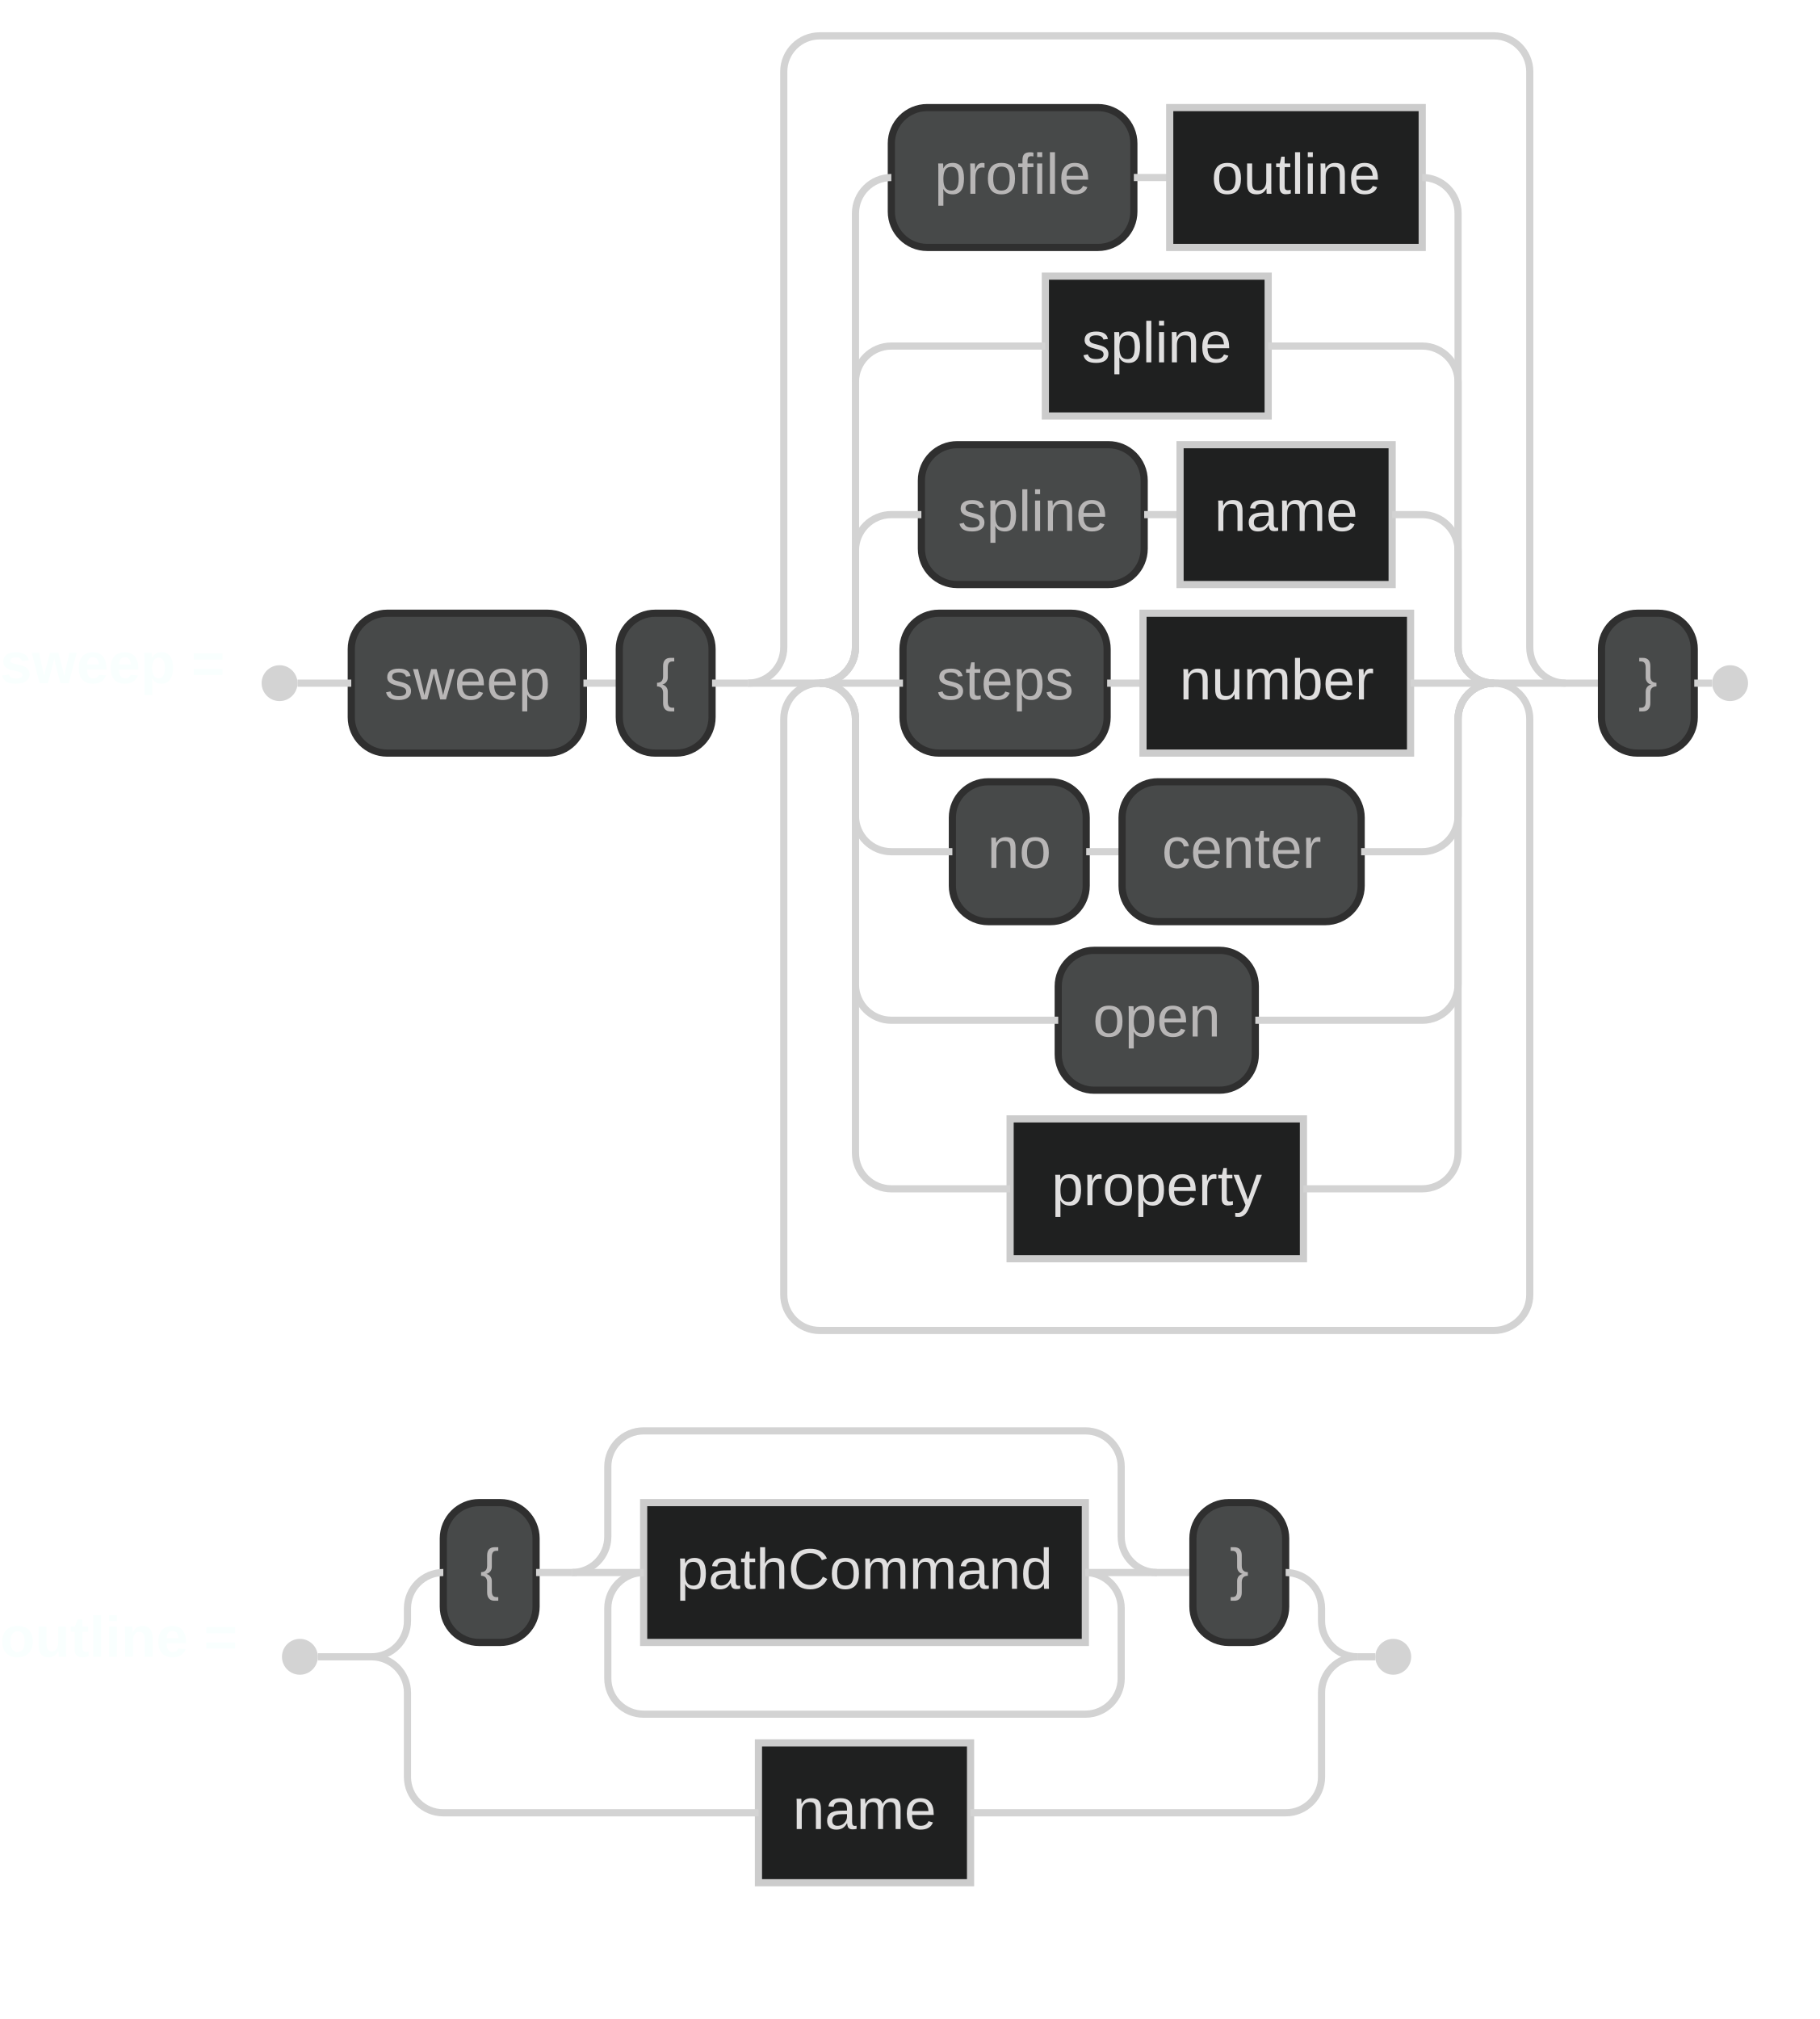
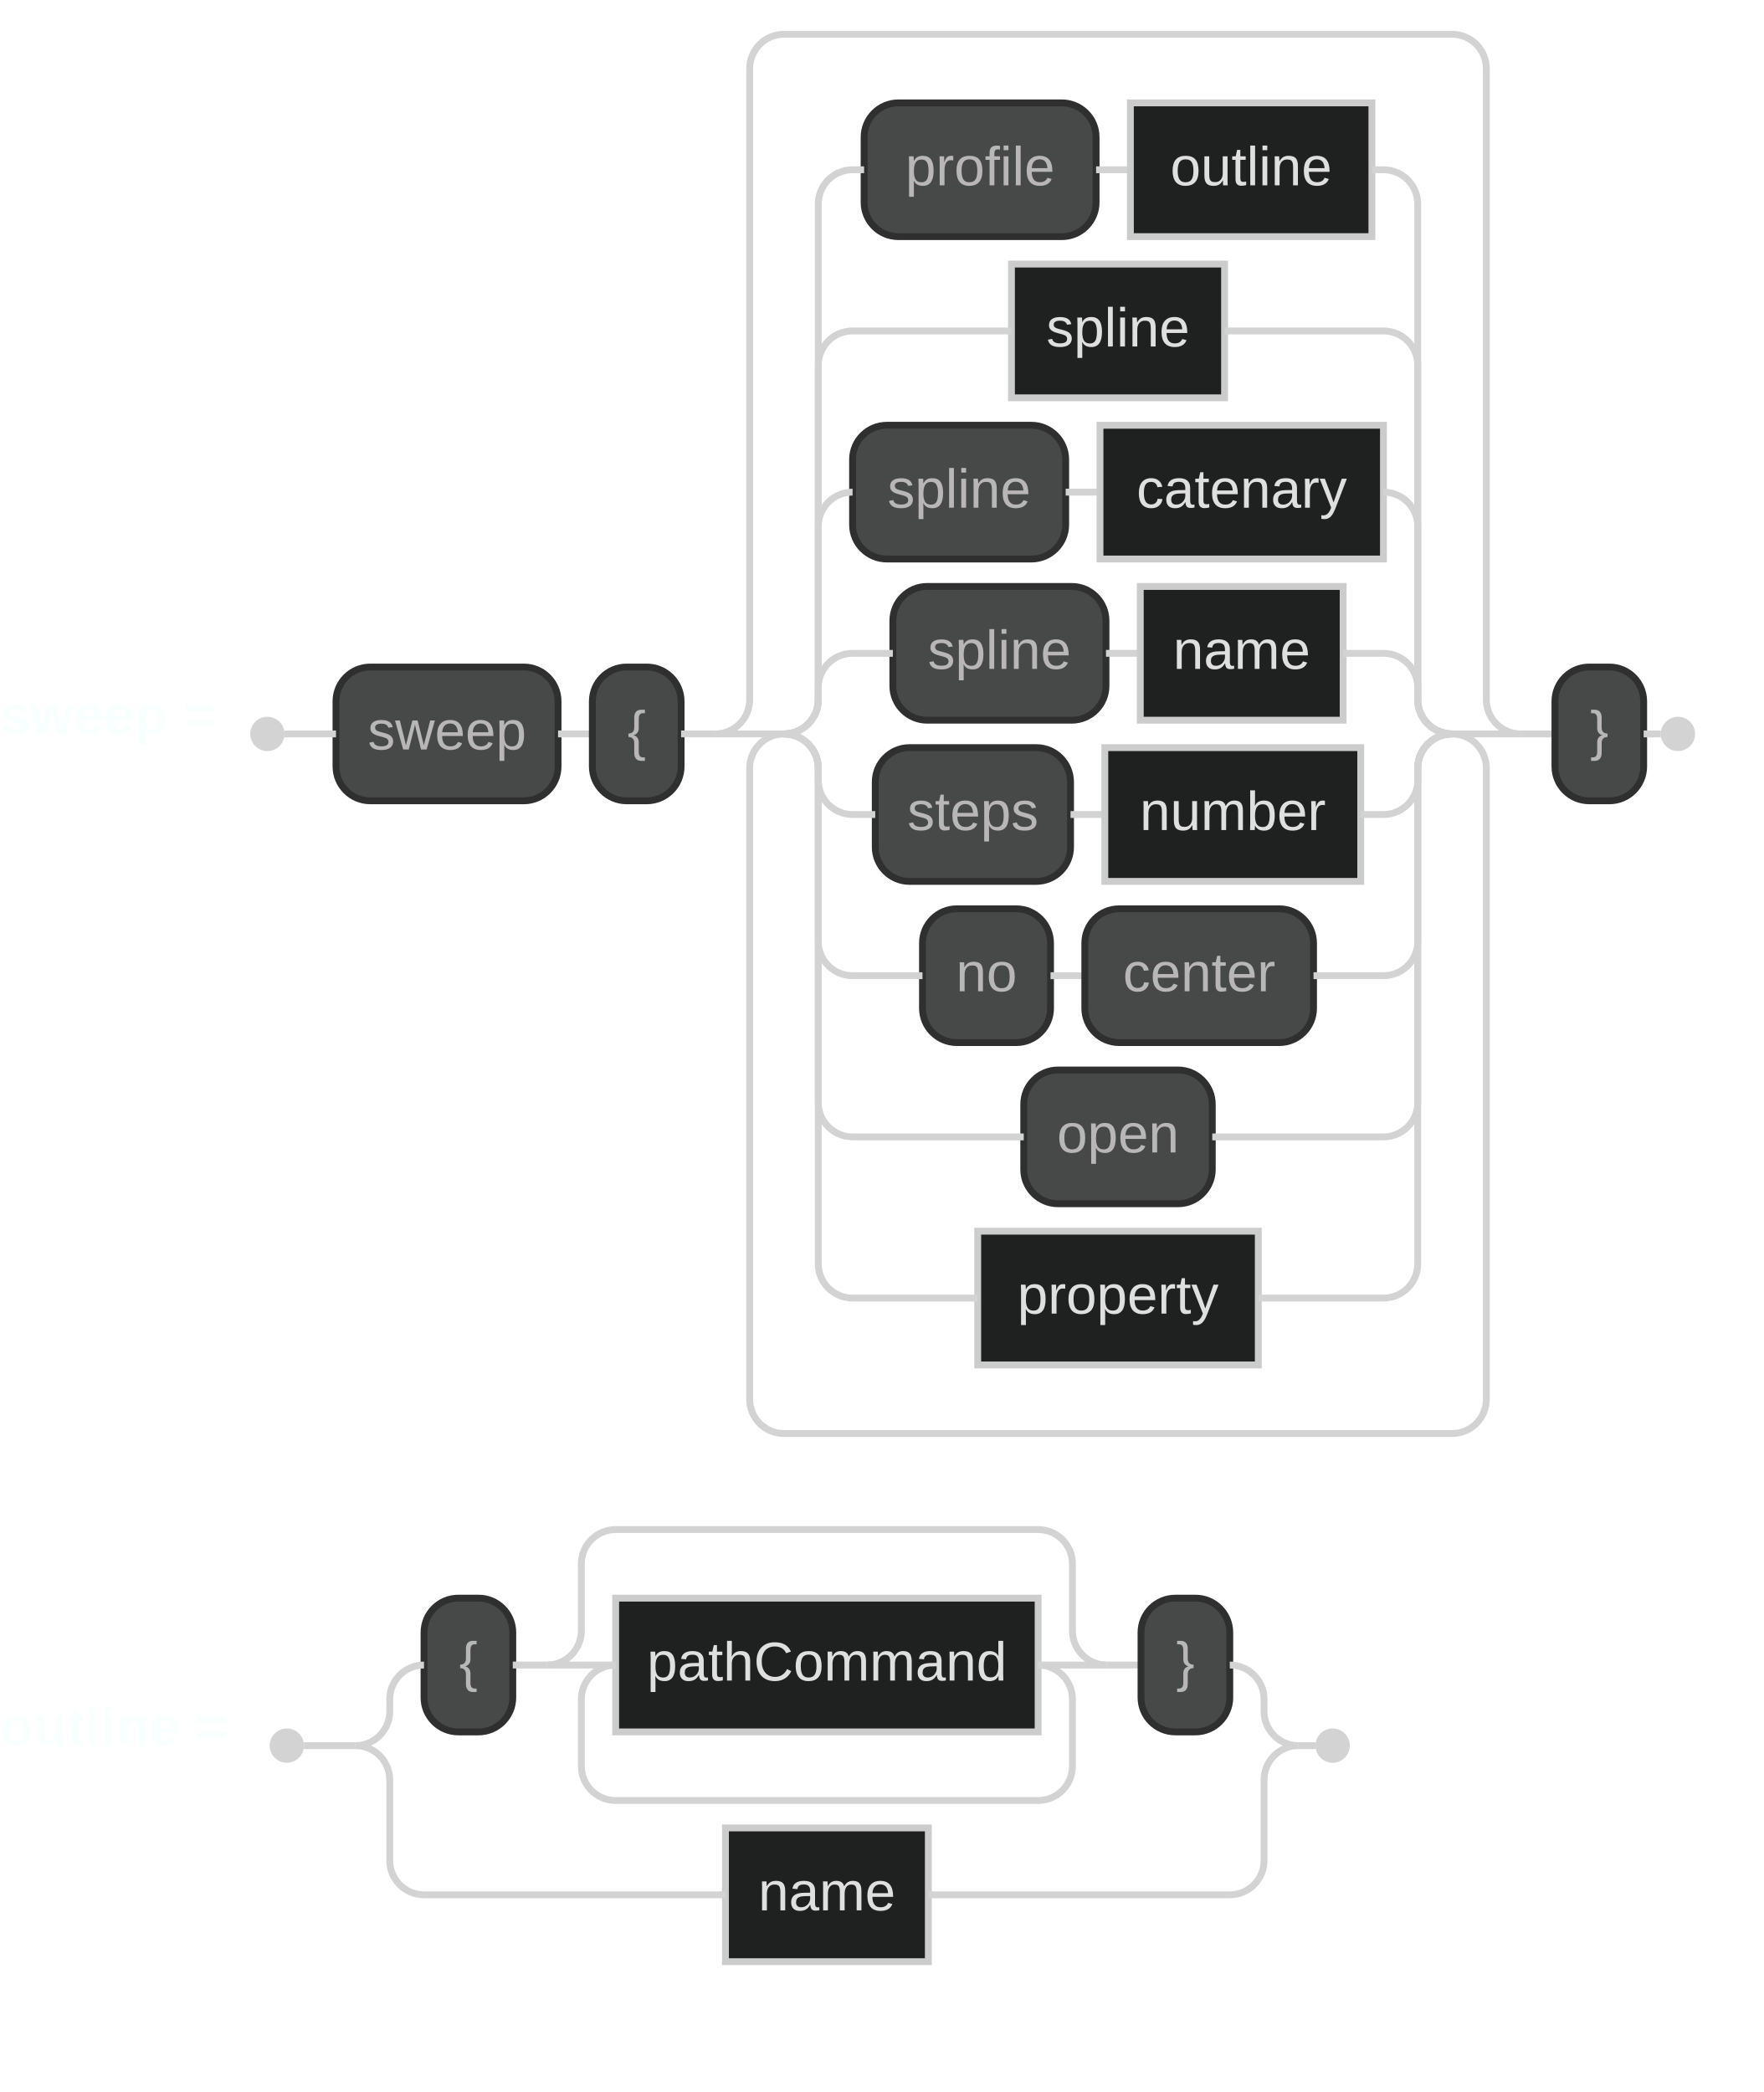
- <svg xmlns="http://www.w3.org/2000/svg" id="my-svg" width="100%" class="railroad-diagram" style="max-width: 507.531px; background-color: transparent;" viewBox="0 0 507.531 563" role="graphics-document document" aria-roledescription="railroadEbnf">
+ <svg xmlns="http://www.w3.org/2000/svg" id="my-svg" width="100%" class="railroad-diagram" style="max-width: 514.266px; background-color: transparent;" viewBox="0 0 514.266 610" role="graphics-document document" aria-roledescription="railroadEbnf">
  <style>#my-svg{font-family:"trebuchet ms",verdana,arial,sans-serif;font-size:16px;fill:#ccc;}@keyframes edge-animation-frame{from{stroke-dashoffset:0;}}@keyframes dash{to{stroke-dashoffset:0;}}#my-svg .edge-animation-slow{stroke-dasharray:9,5!important;stroke-dashoffset:900;animation:dash 50s linear infinite;stroke-linecap:round;}#my-svg .edge-animation-fast{stroke-dasharray:9,5!important;stroke-dashoffset:900;animation:dash 20s linear infinite;stroke-linecap:round;}#my-svg .error-icon{fill:#a44141;}#my-svg .error-text{fill:#ddd;stroke:#ddd;}#my-svg .edge-thickness-normal{stroke-width:1px;}#my-svg .edge-thickness-thick{stroke-width:3.5px;}#my-svg .edge-pattern-solid{stroke-dasharray:0;}#my-svg .edge-thickness-invisible{stroke-width:0;fill:none;}#my-svg .edge-pattern-dashed{stroke-dasharray:3;}#my-svg .edge-pattern-dotted{stroke-dasharray:2;}#my-svg .marker{fill:lightgrey;stroke:lightgrey;}#my-svg .marker.cross{stroke:lightgrey;}#my-svg svg{font-family:"trebuchet ms",verdana,arial,sans-serif;font-size:16px;}#my-svg p{margin:0;}#my-svg .railroad-diagram{font-family:"trebuchet ms",verdana,arial,sans-serif;font-size:16px;}#my-svg .railroad-terminal rect{fill:hsl(180, 1.587%, 28.353%);stroke:hsl(180, 0%, 18.353%);stroke-width:2px;}#my-svg .railroad-terminal text{fill:rgb(183.848, 181.552, 181.552);font-family:"trebuchet ms",verdana,arial,sans-serif;font-size:16px;text-anchor:middle;dominant-baseline:middle;}#my-svg .railroad-nonterminal rect{fill:#1f2020;stroke:#cccccc;stroke-width:2px;}#my-svg .railroad-nonterminal text{fill:#e0dfdf;font-family:"trebuchet ms",verdana,arial,sans-serif;font-size:16px;text-anchor:middle;dominant-baseline:middle;}#my-svg .railroad-line{stroke:lightgrey;stroke-width:2px;fill:none;}#my-svg .railroad-start circle,#my-svg .railroad-end circle{fill:lightgrey;}#my-svg .railroad-comment ellipse{fill:#181818;stroke:hsl(20, 0%, 2.353%);stroke-width:2px;}#my-svg .railroad-comment text{fill:rgb(223, 223.667, 224);font-style:italic;font-family:"trebuchet ms",verdana,arial,sans-serif;font-size:16px;text-anchor:middle;dominant-baseline:middle;}#my-svg .railroad-special rect{fill:hsl(20, 1.587%, 12.353%);stroke:hsl(20, 0%, 2.353%);stroke-width:2px;stroke-dasharray:5,3;}#my-svg .railroad-special text{fill:#e0dfdf;font-family:"trebuchet ms",verdana,arial,sans-serif;font-size:16px;text-anchor:middle;dominant-baseline:middle;}#my-svg .railroad-rule-name{font-weight:bold;fill:#F9FFFE;font-family:"trebuchet ms",verdana,arial,sans-serif;font-size:16px;}#my-svg .node .neo-node{stroke:#ccc;}#my-svg [data-look="neo"].node rect,#my-svg [data-look="neo"].cluster rect,#my-svg [data-look="neo"].node polygon{stroke:url(#my-svg-gradient);filter:drop-shadow( 1px 2px 2px rgba(185,185,185,1));}#my-svg [data-look="neo"].swimlane.cluster rect{filter:none;}#my-svg [data-look="neo"].node path{stroke:url(#my-svg-gradient);stroke-width:1px;}#my-svg [data-look="neo"].node .outer-path{filter:drop-shadow( 1px 2px 2px rgba(185,185,185,1));}#my-svg [data-look="neo"].node .neo-line path{stroke:#ccc;filter:none;}#my-svg [data-look="neo"].node circle{stroke:url(#my-svg-gradient);filter:drop-shadow( 1px 2px 2px rgba(185,185,185,1));}#my-svg [data-look="neo"].node circle .state-start{fill:#000000;}#my-svg [data-look="neo"].icon-shape .icon{fill:url(#my-svg-gradient);filter:drop-shadow( 1px 2px 2px rgba(185,185,185,1));}#my-svg [data-look="neo"].icon-shape .icon-neo path{stroke:url(#my-svg-gradient);filter:drop-shadow( 1px 2px 2px rgba(185,185,185,1));}#my-svg :root{--mermaid-font-family:"trebuchet ms",verdana,arial,sans-serif;}</style>
  <g />
  <g class="railroad-rule" transform="translate(0, 10)">
    <g transform="translate(97.96875, 0)">
      <g class="railroad-sequence">
-         <g class="railroad-terminal" transform="translate(0, 161)">
+         <g class="railroad-terminal" transform="translate(0, 184.5)">
          <rect x="0" y="0" width="64.75" height="39" rx="10" ry="10" />
          <text x="32.375" y="19.5">sweep</text>
        </g>
-         <path class="railroad-line" d="M 64.75 180.5 L 74.75 180.5" />
-         <g class="railroad-terminal" transform="translate(74.75, 161)">
+         <path class="railroad-line" d="M 64.75 204 L 74.75 204" />
+         <g class="railroad-terminal" transform="translate(74.75, 184.5)">
          <rect x="0" y="0" width="25.875" height="39" rx="10" ry="10" />
          <text x="12.938" y="19.5">{</text>
        </g>
-         <path class="railroad-line" d="M 100.625 180.5 L 110.625 180.5" />
+         <path class="railroad-line" d="M 100.625 204 L 110.625 204" />
        <g class="railroad-repetition" transform="translate(110.625, 0)">
          <g class="railroad-choice" transform="translate(20, 20)">
-             <g class="railroad-sequence" transform="translate(20, 0)">
+             <g class="railroad-sequence" transform="translate(23.36719, 0)">
              <g class="railroad-terminal" transform="translate(0, 0)">
                <rect x="0" y="0" width="67.641" height="39" rx="10" ry="10" />
                <text x="33.82" y="19.5">profile</text>
              </g>
              <path class="railroad-line" d="M 67.641 19.5 L 77.641 19.5" />
              <g class="railroad-nonterminal" transform="translate(77.64062, 0)">
                <rect x="0" y="0" width="70.422" height="39" />
                <text x="35.211" y="19.5">outline</text>
              </g>
            </g>
-             <path class="railroad-line" d="M 0 160.5 A 10 10 0 0 0 10 150.5 L 10 29.5 A 10 10 0 0 1 20 19.5 L 20 19.5" />
-             <path class="railroad-line" d="M 168.062 19.5 L 168.062 19.5 A 10 10 0 0 1 178.062 29.5 L 178.062 150.5 A 10 10 0 0 0 188.062 160.5" />
-             <g class="railroad-nonterminal" transform="translate(62.96094, 47)">
+             <path class="railroad-line" d="M 0 184 A 10 10 0 0 0 10 174 L 10 29.5 A 10 10 0 0 1 20 19.5 L 23.367 19.5" />
+             <path class="railroad-line" d="M 171.43 19.5 L 174.797 19.5 A 10 10 0 0 1 184.797 29.5 L 184.797 174 A 10 10 0 0 0 194.797 184" />
+             <g class="railroad-nonterminal" transform="translate(66.32812, 47)">
              <rect x="0" y="0" width="62.141" height="39" />
              <text x="31.07" y="19.5">spline</text>
            </g>
-             <path class="railroad-line" d="M 0 160.5 A 10 10 0 0 0 10 150.5 L 10 76.5 A 10 10 0 0 1 20 66.5 L 62.961 66.5" />
-             <path class="railroad-line" d="M 125.102 66.5 L 168.062 66.5 A 10 10 0 0 1 178.062 76.5 L 178.062 150.5 A 10 10 0 0 0 188.062 160.5" />
-             <g class="railroad-sequence" transform="translate(28.38281, 94)">
+             <path class="railroad-line" d="M 0 184 A 10 10 0 0 0 10 174 L 10 76.5 A 10 10 0 0 1 20 66.5 L 66.328 66.5" />
+             <path class="railroad-line" d="M 128.469 66.5 L 174.797 66.5 A 10 10 0 0 1 184.797 76.5 L 184.797 174 A 10 10 0 0 0 194.797 184" />
+             <g class="railroad-sequence" transform="translate(20, 94)">
+               <g class="railroad-terminal" transform="translate(0, 0)">
+                 <rect x="0" y="0" width="62.141" height="39" rx="10" ry="10" />
+                 <text x="31.07" y="19.5">spline</text>
+               </g>
+               <path class="railroad-line" d="M 62.141 19.5 L 72.141 19.5" />
+               <g class="railroad-nonterminal" transform="translate(72.14062, 0)">
+                 <rect x="0" y="0" width="82.656" height="39" />
+                 <text x="41.328" y="19.5">catenary</text>
+               </g>
+             </g>
+             <path class="railroad-line" d="M 0 184 A 10 10 0 0 0 10 174 L 10 123.5 A 10 10 0 0 1 20 113.5 L 20 113.5" />
+             <path class="railroad-line" d="M 174.797 113.5 L 174.797 113.5 A 10 10 0 0 1 184.797 123.5 L 184.797 174 A 10 10 0 0 0 194.797 184" />
+             <g class="railroad-sequence" transform="translate(31.75, 141)">
              <g class="railroad-terminal" transform="translate(0, 0)">
                <rect x="0" y="0" width="62.141" height="39" rx="10" ry="10" />
                <text x="31.07" y="19.5">spline</text>
              </g>
              <path class="railroad-line" d="M 62.141 19.5 L 72.141 19.5" />
              <g class="railroad-nonterminal" transform="translate(72.14062, 0)">
                <rect x="0" y="0" width="59.156" height="39" />
                <text x="29.578" y="19.5">name</text>
              </g>
            </g>
-             <path class="railroad-line" d="M 0 160.5 A 10 10 0 0 0 10 150.5 L 10 123.5 A 10 10 0 0 1 20 113.5 L 28.383 113.5" />
-             <path class="railroad-line" d="M 159.68 113.5 L 168.062 113.5 A 10 10 0 0 1 178.062 123.5 L 178.062 150.5 A 10 10 0 0 0 188.062 160.5" />
-             <g class="railroad-sequence" transform="translate(23.25, 141)">
+             <path class="railroad-line" d="M 0 184 A 10 10 0 0 0 10 174 L 10 170.5 A 10 10 0 0 1 20 160.5 L 31.75 160.5" />
+             <path class="railroad-line" d="M 163.047 160.5 L 174.797 160.5 A 10 10 0 0 1 184.797 170.5 L 184.797 174 A 10 10 0 0 0 194.797 184" />
+             <g class="railroad-sequence" transform="translate(26.61719, 188)">
              <g class="railroad-terminal" transform="translate(0, 0)">
                <rect x="0" y="0" width="56.938" height="39" rx="10" ry="10" />
                <text x="28.469" y="19.5">steps</text>
              </g>
              <path class="railroad-line" d="M 56.938 19.5 L 66.938 19.5" />
              <g class="railroad-nonterminal" transform="translate(66.9375, 0)">
                <rect x="0" y="0" width="74.625" height="39" />
                <text x="37.312" y="19.5">number</text>
              </g>
            </g>
-             <path class="railroad-line" d="M 0 160.5 L 23.25 160.5" />
-             <path class="railroad-line" d="M 164.812 160.5 L 188.062 160.5" />
-             <g class="railroad-sequence" transform="translate(37.02344, 188)">
+             <path class="railroad-line" d="M 0 184 A 10 10 0 0 1 10 194 L 10 197.5 A 10 10 0 0 0 20 207.5 L 26.617 207.5" />
+             <path class="railroad-line" d="M 168.18 207.5 L 174.797 207.5 A 10 10 0 0 0 184.797 197.5 L 184.797 194 A 10 10 0 0 1 194.797 184" />
+             <g class="railroad-sequence" transform="translate(40.39062, 235)">
              <g class="railroad-terminal" transform="translate(0, 0)">
                <rect x="0" y="0" width="37.328" height="39" rx="10" ry="10" />
                <text x="18.664" y="19.5">no</text>
              </g>
              <path class="railroad-line" d="M 37.328 19.5 L 47.328 19.5" />
              <g class="railroad-terminal" transform="translate(47.32812, 0)">
                <rect x="0" y="0" width="66.688" height="39" rx="10" ry="10" />
                <text x="33.344" y="19.5">center</text>
              </g>
            </g>
-             <path class="railroad-line" d="M 0 160.5 A 10 10 0 0 1 10 170.5 L 10 197.5 A 10 10 0 0 0 20 207.5 L 37.023 207.5" />
-             <path class="railroad-line" d="M 151.039 207.5 L 168.062 207.5 A 10 10 0 0 0 178.062 197.5 L 178.062 170.5 A 10 10 0 0 1 188.062 160.5" />
-             <g class="railroad-terminal" transform="translate(66.54688, 235)">
+             <path class="railroad-line" d="M 0 184 A 10 10 0 0 1 10 194 L 10 244.5 A 10 10 0 0 0 20 254.5 L 40.391 254.5" />
+             <path class="railroad-line" d="M 154.406 254.5 L 174.797 254.5 A 10 10 0 0 0 184.797 244.5 L 184.797 194 A 10 10 0 0 1 194.797 184" />
+             <g class="railroad-terminal" transform="translate(69.91406, 282)">
              <rect x="0" y="0" width="54.969" height="39" rx="10" ry="10" />
              <text x="27.484" y="19.5">open</text>
            </g>
-             <path class="railroad-line" d="M 0 160.5 A 10 10 0 0 1 10 170.5 L 10 244.5 A 10 10 0 0 0 20 254.5 L 66.547 254.5" />
-             <path class="railroad-line" d="M 121.516 254.5 L 168.062 254.5 A 10 10 0 0 0 178.062 244.5 L 178.062 170.5 A 10 10 0 0 1 188.062 160.5" />
-             <g class="railroad-nonterminal" transform="translate(53.125, 282)">
+             <path class="railroad-line" d="M 0 184 A 10 10 0 0 1 10 194 L 10 291.5 A 10 10 0 0 0 20 301.5 L 69.914 301.5" />
+             <path class="railroad-line" d="M 124.883 301.5 L 174.797 301.5 A 10 10 0 0 0 184.797 291.5 L 184.797 194 A 10 10 0 0 1 194.797 184" />
+             <g class="railroad-nonterminal" transform="translate(56.49219, 329)">
              <rect x="0" y="0" width="81.812" height="39" />
              <text x="40.906" y="19.5">property</text>
            </g>
-             <path class="railroad-line" d="M 0 160.5 A 10 10 0 0 1 10 170.5 L 10 291.5 A 10 10 0 0 0 20 301.5 L 53.125 301.5" />
-             <path class="railroad-line" d="M 134.938 301.5 L 168.062 301.5 A 10 10 0 0 0 178.062 291.5 L 178.062 170.5 A 10 10 0 0 1 188.062 160.5" />
+             <path class="railroad-line" d="M 0 184 A 10 10 0 0 1 10 194 L 10 338.5 A 10 10 0 0 0 20 348.5 L 56.492 348.5" />
+             <path class="railroad-line" d="M 138.305 348.5 L 174.797 348.5 A 10 10 0 0 0 184.797 338.5 L 184.797 194 A 10 10 0 0 1 194.797 184" />
          </g>
-           <path class="railroad-line" d="M 0 180.5 L 20 180.5" />
-           <path class="railroad-line" d="M 208.062 180.5 L 228.062 180.5" />
-           <path class="railroad-line" d="M 208.062 180.5 A 10 10 0 0 1 218.062 190.5 L 218.062 351 A 10 10 0 0 1 208.062 361 L 20 361 A 10 10 0 0 1 10 351 L 10 190.5 A 10 10 0 0 1 20 180.5" />
-           <path class="railroad-line" d="M 0 180.5 A 10 10 0 0 0 10 170.5 L 10 10 A 10 10 0 0 1 20 0 L 208.062 0 A 10 10 0 0 1 218.062 10 L 218.062 170.5 A 10 10 0 0 0 228.062 180.5" />
+           <path class="railroad-line" d="M 0 204 L 20 204" />
+           <path class="railroad-line" d="M 214.797 204 L 234.797 204" />
+           <path class="railroad-line" d="M 214.797 204 A 10 10 0 0 1 224.797 214 L 224.797 398 A 10 10 0 0 1 214.797 408 L 20 408 A 10 10 0 0 1 10 398 L 10 214 A 10 10 0 0 1 20 204" />
+           <path class="railroad-line" d="M 0 204 A 10 10 0 0 0 10 194 L 10 10 A 10 10 0 0 1 20 0 L 214.797 0 A 10 10 0 0 1 224.797 10 L 224.797 194 A 10 10 0 0 0 234.797 204" />
        </g>
-         <path class="railroad-line" d="M 338.688 180.5 L 348.688 180.5" />
-         <g class="railroad-terminal" transform="translate(348.6875, 161)">
+         <path class="railroad-line" d="M 345.422 204 L 355.422 204" />
+         <g class="railroad-terminal" transform="translate(355.4219, 184.5)">
          <rect x="0" y="0" width="25.875" height="39" rx="10" ry="10" />
          <text x="12.938" y="19.5">}</text>
        </g>
      </g>
    </g>
    <g class="railroad-rule-name-group">
-       <text class="railroad-rule-name" x="0" y="180.5">sweep =</text>
+       <text class="railroad-rule-name" x="0" y="204">sweep =</text>
    </g>
    <g class="railroad-start">
-       <circle cx="77.969" cy="180.5" r="5" />
+       <circle cx="77.969" cy="204" r="5" />
    </g>
    <g class="railroad-end">
-       <circle cx="482.531" cy="180.5" r="5" />
+       <circle cx="489.266" cy="204" r="5" />
    </g>
-     <path class="railroad-line" d="M 82.969 180.5 L 97.969 180.5" />
-     <path class="railroad-line" d="M 472.531 180.5 L 477.531 180.5" />
+     <path class="railroad-line" d="M 82.969 204 L 97.969 204" />
+     <path class="railroad-line" d="M 479.266 204 L 484.266 204" />
  </g>
-   <g class="railroad-rule" transform="translate(0, 399)">
+   <g class="railroad-rule" transform="translate(0, 446)">
    <g transform="translate(103.6406, 0)">
      <g class="railroad-choice">
        <g class="railroad-sequence" transform="translate(20, 0)">
          <g class="railroad-terminal" transform="translate(0, 20)">
            <rect x="0" y="0" width="25.875" height="39" rx="10" ry="10" />
            <text x="12.938" y="19.5">{</text>
          </g>
          <path class="railroad-line" d="M 25.875 39.5 L 35.875 39.5" />
          <g class="railroad-repetition" transform="translate(35.875, 0)">
            <g class="railroad-nonterminal" transform="translate(20, 20)">
              <rect x="0" y="0" width="123.188" height="39" />
              <text x="61.594" y="19.5">pathCommand</text>
            </g>
            <path class="railroad-line" d="M 0 39.5 L 20 39.5" />
            <path class="railroad-line" d="M 143.188 39.5 L 163.188 39.5" />
            <path class="railroad-line" d="M 143.188 39.5 A 10 10 0 0 1 153.188 49.5 L 153.188 69 A 10 10 0 0 1 143.188 79 L 20 79 A 10 10 0 0 1 10 69 L 10 49.5 A 10 10 0 0 1 20 39.5" />
            <path class="railroad-line" d="M 0 39.5 A 10 10 0 0 0 10 29.5 L 10 10 A 10 10 0 0 1 20 0 L 143.188 0 A 10 10 0 0 1 153.188 10 L 153.188 29.5 A 10 10 0 0 0 163.188 39.5" />
          </g>
          <path class="railroad-line" d="M 199.062 39.5 L 209.062 39.5" />
          <g class="railroad-terminal" transform="translate(209.0625, 20)">
            <rect x="0" y="0" width="25.875" height="39" rx="10" ry="10" />
            <text x="12.938" y="19.5">}</text>
          </g>
        </g>
        <path class="railroad-line" d="M 0 63 A 10 10 0 0 0 10 53 L 10 49.5 A 10 10 0 0 1 20 39.5 L 20 39.5" />
        <path class="railroad-line" d="M 254.938 39.5 L 254.938 39.5 A 10 10 0 0 1 264.938 49.5 L 264.938 53 A 10 10 0 0 0 274.938 63" />
        <g class="railroad-nonterminal" transform="translate(107.8906, 87)">
          <rect x="0" y="0" width="59.156" height="39" />
          <text x="29.578" y="19.5">name</text>
        </g>
        <path class="railroad-line" d="M 0 63 A 10 10 0 0 1 10 73 L 10 96.5 A 10 10 0 0 0 20 106.5 L 107.891 106.5" />
        <path class="railroad-line" d="M 167.047 106.5 L 254.938 106.5 A 10 10 0 0 0 264.938 96.5 L 264.938 73 A 10 10 0 0 1 274.938 63" />
      </g>
    </g>
    <g class="railroad-rule-name-group">
      <text class="railroad-rule-name" x="0" y="63">outline =</text>
    </g>
    <g class="railroad-start">
      <circle cx="83.641" cy="63" r="5" />
    </g>
    <g class="railroad-end">
      <circle cx="388.578" cy="63" r="5" />
    </g>
    <path class="railroad-line" d="M 88.641 63 L 103.641 63" />
    <path class="railroad-line" d="M 378.578 63 L 383.578 63" />
  </g>
</svg>
